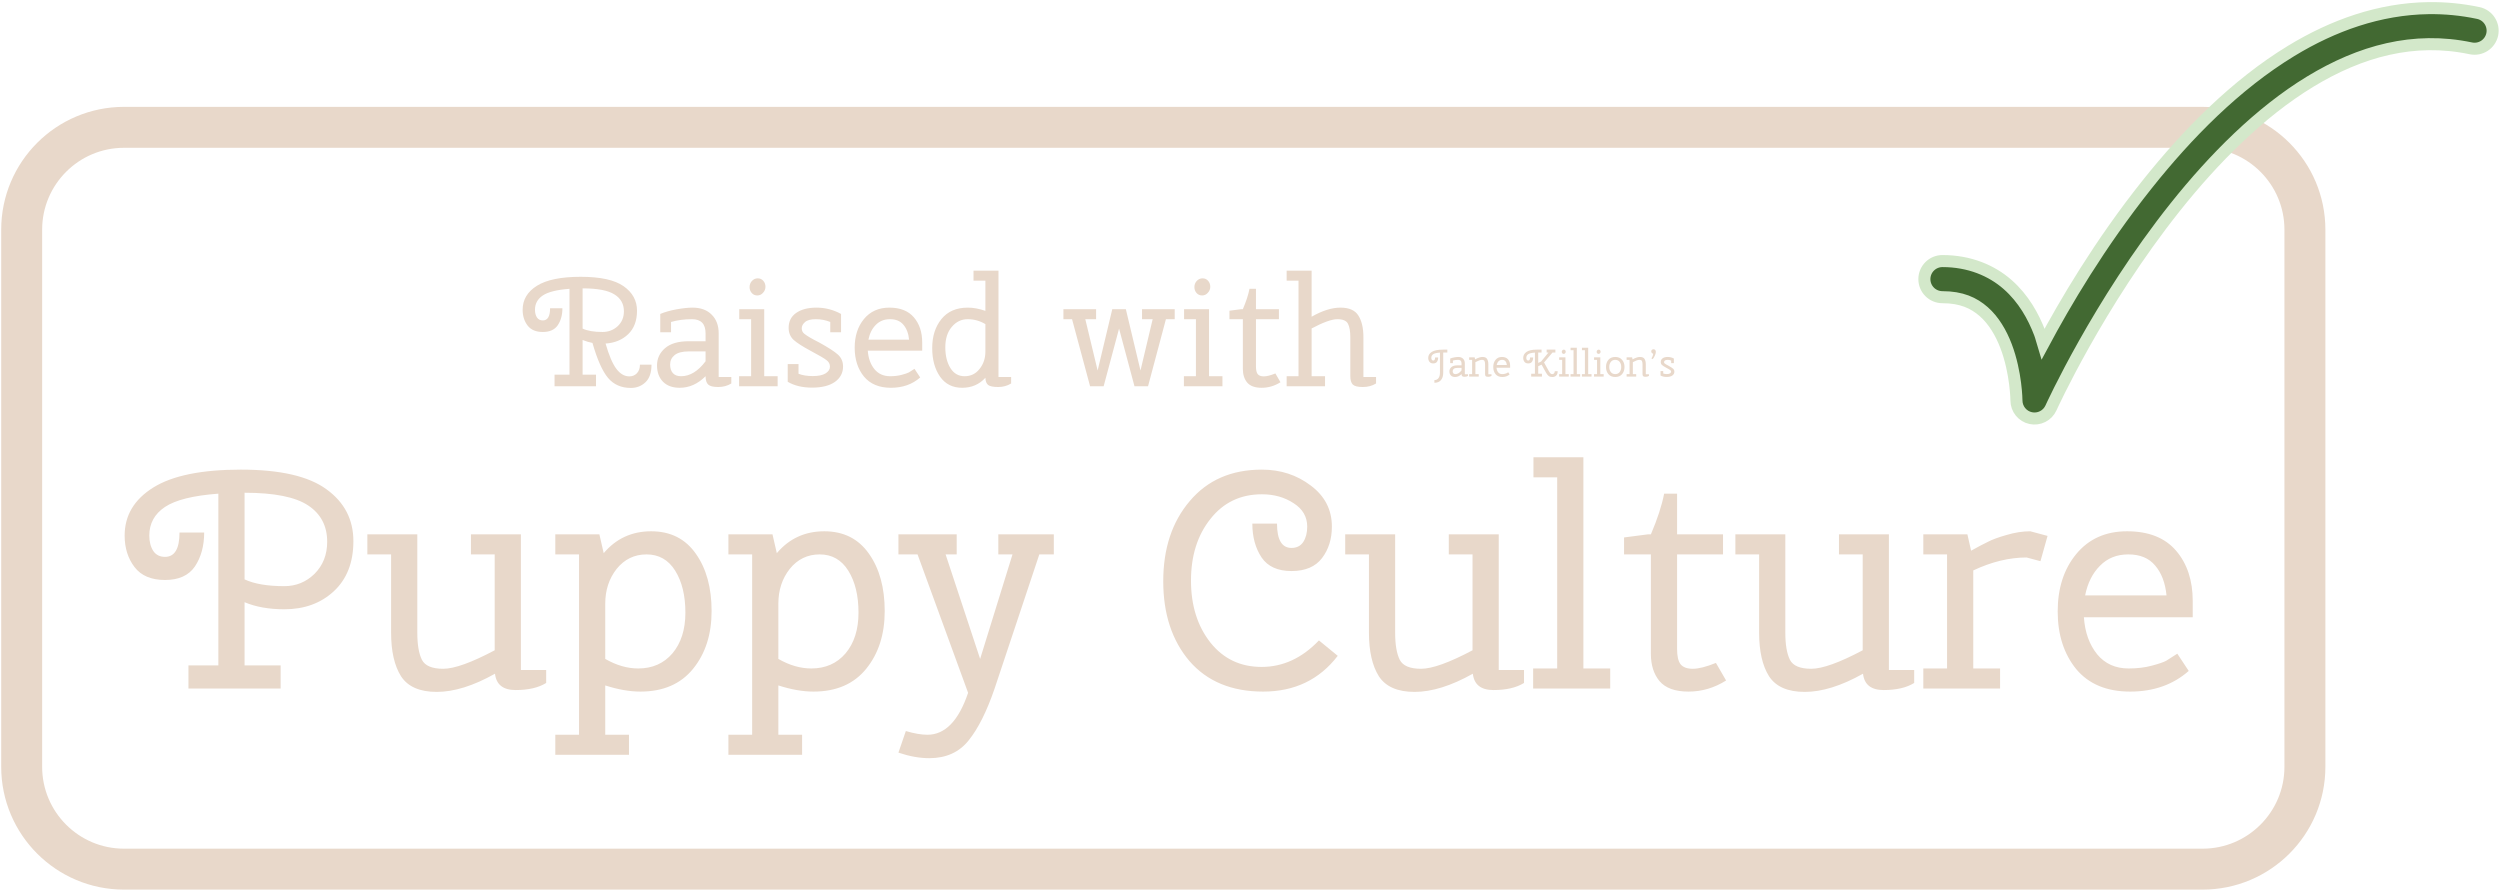
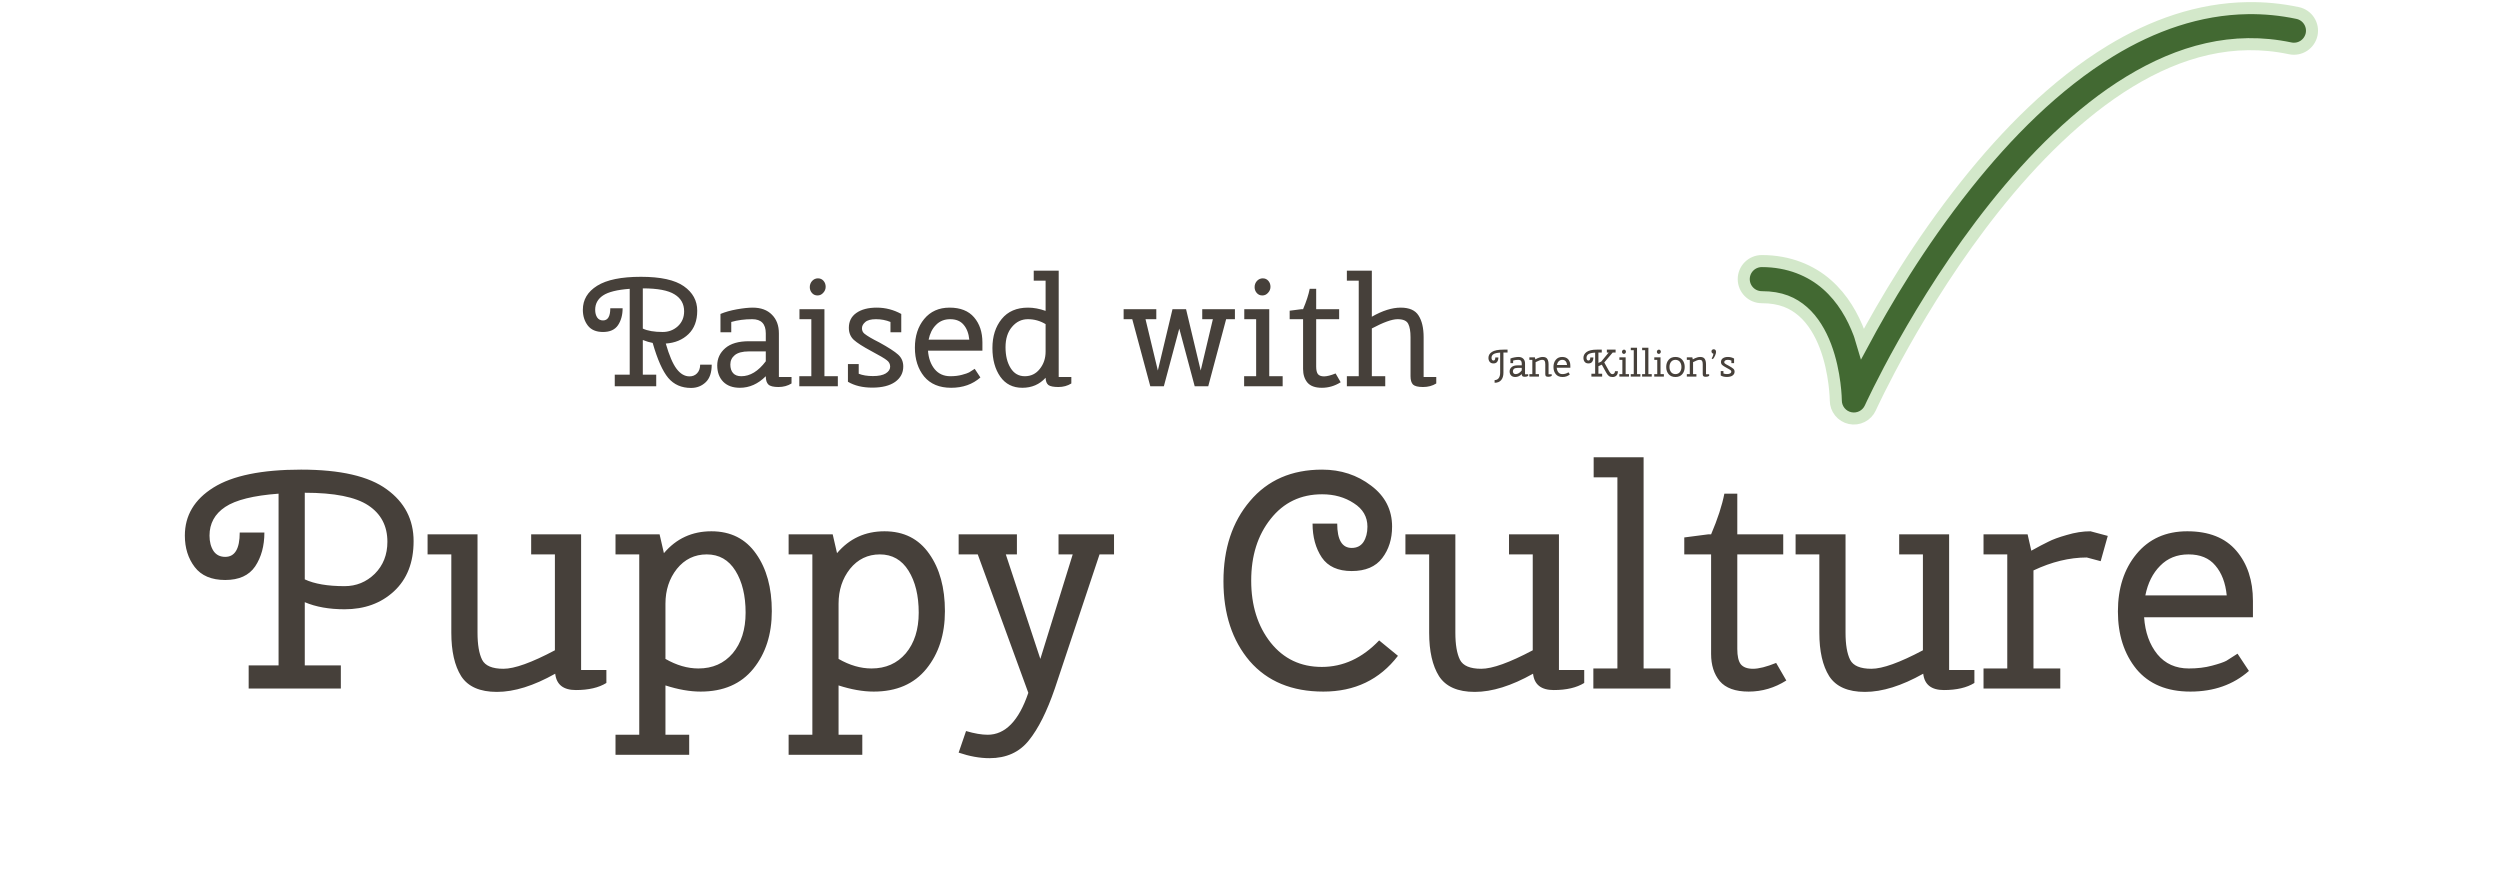
- <svg xmlns="http://www.w3.org/2000/svg" width="1038" height="370" viewBox="0 0 1038 370" fill="none">
-   <rect x="9" y="52.868" width="948" height="308" rx="42.5" stroke="#E8D8CA" stroke-width="17" />
-   <path d="M1008.28 3.378C987.918 3.669 968.682 10.562 951.354 21.104C928.248 35.161 908.152 55.645 891.428 76.641C871.676 101.44 857.341 125.99 848.293 142.87C847.835 141.373 847.541 139.948 846.963 138.425C844.279 131.352 840.168 123.945 833.551 118.132C826.933 112.318 817.704 108.395 806.5 108.395C804.511 108.395 802.603 109.186 801.197 110.592C799.79 111.999 799 113.906 799 115.895C799 117.884 799.79 119.792 801.197 121.199C802.603 122.605 804.511 123.395 806.5 123.395C814.41 123.395 819.516 125.769 823.65 129.401C827.785 133.033 830.842 138.223 832.938 143.745C837.128 154.789 837.229 166.274 837.229 166.274C837.23 167.988 837.818 169.65 838.895 170.983C839.973 172.316 841.474 173.24 843.15 173.601C844.825 173.962 846.574 173.739 848.105 172.967C849.635 172.196 850.856 170.924 851.562 169.362C851.562 169.362 871.113 126.223 903.16 85.987C919.184 65.869 938.3 46.603 959.15 33.919C980.001 21.234 1002.2 15.072 1025.89 20.073C1027.83 20.484 1029.86 20.105 1031.53 19.019C1033.2 17.933 1034.36 16.23 1034.78 14.284C1035.19 12.338 1034.81 10.309 1033.72 8.642C1032.64 6.976 1030.93 5.809 1028.99 5.397C1021.98 3.918 1015.07 3.281 1008.28 3.378Z" fill="#426932" stroke="#D3E8CA" stroke-width="5" />
-   <path d="M265.704 151.408H270.504C270.504 154.693 269.672 157.125 268.008 158.704C266.344 160.283 264.317 161.072 261.928 161.072C257.96 161.072 254.803 159.685 252.456 156.912C250.109 154.096 247.955 149.253 245.992 142.384C244.797 142.171 243.432 141.765 241.896 141.168V155.568H247.464V160.368H230.248V155.568H236.456V119.92C231.251 120.304 227.56 121.221 225.384 122.672C223.208 124.123 222.12 126.107 222.12 128.624C222.12 129.904 222.397 130.971 222.952 131.824C223.507 132.635 224.317 133.04 225.384 133.04C227.389 133.04 228.392 131.355 228.392 127.984H233.512C233.512 130.757 232.872 133.104 231.592 135.024C230.312 136.901 228.243 137.84 225.384 137.84C222.525 137.84 220.413 136.944 219.048 135.152C217.683 133.36 217 131.184 217 128.624C217 124.443 218.984 121.115 222.952 118.64C226.92 116.165 232.979 114.928 241.128 114.928C249.277 114.928 255.208 116.229 258.92 118.832C262.632 121.435 264.488 124.827 264.488 129.008C264.488 133.147 263.272 136.389 260.84 138.736C258.408 141.083 255.272 142.384 251.432 142.64C252.84 147.547 254.333 151.045 255.912 153.136C257.491 155.227 259.283 156.272 261.288 156.272C262.568 156.272 263.613 155.845 264.424 154.992C265.277 154.096 265.704 152.901 265.704 151.408ZM241.896 119.728V136.432C243.901 137.371 246.653 137.84 250.152 137.84C252.584 137.84 254.675 137.051 256.424 135.472C258.173 133.851 259.048 131.781 259.048 129.264C259.048 126.192 257.725 123.845 255.08 122.224C252.435 120.56 248.04 119.728 241.896 119.728ZM282.203 161.008C279.259 161.008 276.955 160.176 275.291 158.512C273.627 156.805 272.795 154.544 272.795 151.728C272.795 148.869 273.904 146.48 276.123 144.56C278.342 142.64 281.627 141.68 285.979 141.68H292.955V138.416C292.955 134.491 291.078 132.528 287.323 132.528C284.166 132.528 281.264 132.912 278.619 133.68V137.968H274.139V130.352C276.059 129.541 278.32 128.901 280.923 128.432C283.568 127.963 285.766 127.728 287.515 127.728C290.928 127.728 293.595 128.709 295.515 130.672C297.435 132.592 298.395 135.173 298.395 138.416V156.528H303.643V159.216C302.064 160.197 300.251 160.688 298.203 160.688C296.155 160.688 294.768 160.347 294.043 159.664C293.318 158.981 292.955 157.829 292.955 156.208C289.755 159.408 286.171 161.008 282.203 161.008ZM282.779 156.208C286.448 156.208 289.84 154.139 292.955 150V145.904H285.915C283.312 145.904 281.371 146.416 280.091 147.44C278.854 148.464 278.235 149.765 278.235 151.344C278.235 152.88 278.619 154.075 279.387 154.928C280.155 155.781 281.286 156.208 282.779 156.208ZM306.937 132.528V128.368H317.305V156.208H322.873V160.368H306.873V156.208H311.865V132.528H306.937ZM314.425 122.672C313.486 122.672 312.718 122.331 312.121 121.648C311.523 120.965 311.225 120.155 311.225 119.216C311.225 118.235 311.545 117.381 312.185 116.656C312.867 115.931 313.678 115.568 314.617 115.568C315.555 115.568 316.323 115.909 316.921 116.592C317.518 117.275 317.817 118.107 317.817 119.088C317.817 120.027 317.475 120.859 316.793 121.584C316.153 122.309 315.363 122.672 314.425 122.672ZM327.06 151.152H331.54V155.184C333.161 155.824 335.124 156.144 337.428 156.144C339.775 156.144 341.545 155.781 342.74 155.056C343.977 154.288 344.596 153.349 344.596 152.24C344.596 151.131 344.127 150.235 343.188 149.552C342.292 148.827 340.116 147.547 336.66 145.712C333.247 143.877 330.857 142.341 329.492 141.104C328.127 139.824 327.444 138.16 327.444 136.112C327.444 133.467 328.468 131.419 330.516 129.968C332.607 128.475 335.444 127.728 339.028 127.728C342.612 127.728 346.004 128.603 349.204 130.352V137.968H344.724V133.68C342.847 132.912 340.841 132.528 338.708 132.528C336.617 132.528 335.124 132.933 334.228 133.744C333.332 134.512 332.884 135.365 332.884 136.304C332.884 137.243 333.225 137.989 333.908 138.544C335.06 139.483 337.129 140.699 340.116 142.192C343.913 144.283 346.516 145.968 347.924 147.248C349.332 148.528 350.036 150.171 350.036 152.176C350.036 154.821 348.905 156.955 346.644 158.576C344.383 160.155 341.225 160.944 337.172 160.944C333.161 160.944 329.791 160.133 327.06 158.512V151.152ZM382.897 142.192V145.584H360.305C360.518 148.699 361.436 151.259 363.057 153.264C364.678 155.227 366.854 156.208 369.585 156.208C371.377 156.208 372.977 156.016 374.385 155.632C375.836 155.248 376.838 154.907 377.393 154.608C377.948 154.267 378.716 153.776 379.697 153.136L382.065 156.72C378.822 159.579 374.769 161.008 369.905 161.008C365.041 161.008 361.308 159.451 358.705 156.336C356.145 153.179 354.865 149.189 354.865 144.368C354.865 139.547 356.145 135.579 358.705 132.464C361.308 129.307 364.828 127.728 369.265 127.728C373.745 127.728 377.137 129.072 379.441 131.76C381.745 134.448 382.897 137.925 382.897 142.192ZM377.457 141.04C377.201 138.437 376.412 136.368 375.089 134.832C373.809 133.296 371.953 132.528 369.521 132.528C367.132 132.528 365.169 133.317 363.633 134.896C362.097 136.432 361.073 138.48 360.561 141.04H377.457ZM414.573 112.368V156.528H419.821V159.216C418.242 160.197 416.45 160.688 414.445 160.688C412.439 160.688 411.053 160.411 410.285 159.856C409.559 159.259 409.175 158.256 409.133 156.848C406.615 159.621 403.394 161.008 399.469 161.008C395.543 161.008 392.493 159.472 390.317 156.4C388.141 153.285 387.053 149.317 387.053 144.496C387.053 139.632 388.333 135.621 390.893 132.464C393.453 129.307 397.101 127.728 401.837 127.728C404.141 127.728 406.573 128.176 409.133 129.072V116.528H404.205V112.368H414.573ZM392.493 144.176C392.493 147.675 393.197 150.555 394.605 152.816C396.013 155.077 397.975 156.208 400.493 156.208C403.053 156.208 405.122 155.205 406.701 153.2C408.322 151.195 409.133 148.784 409.133 145.968V134.576C406.871 133.211 404.418 132.528 401.773 132.528C399.17 132.528 396.973 133.595 395.181 135.728C393.389 137.819 392.493 140.635 392.493 144.176ZM487.738 128.368V132.528H484.09L476.666 160.368H471.034L464.634 136.432L458.234 160.368H452.602L445.114 132.528H441.53V128.368H455.098V132.528H450.618L455.738 153.84L461.818 128.368H467.45L473.53 153.84L478.586 132.528H474.17V128.368H487.738ZM491.624 132.528V128.368H501.992V156.208H507.56V160.368H491.56V156.208H496.552V132.528H491.624ZM499.112 122.672C498.173 122.672 497.405 122.331 496.808 121.648C496.211 120.965 495.912 120.155 495.912 119.216C495.912 118.235 496.232 117.381 496.872 116.656C497.555 115.931 498.365 115.568 499.304 115.568C500.243 115.568 501.011 115.909 501.608 116.592C502.205 117.275 502.504 118.107 502.504 119.088C502.504 120.027 502.163 120.859 501.48 121.584C500.84 122.309 500.051 122.672 499.112 122.672ZM510.468 132.528V129.008L515.396 128.368H516.036C517.401 125.168 518.318 122.352 518.788 119.92H521.476V128.368H531.012V132.528H521.476V152.176C521.476 153.627 521.71 154.672 522.18 155.312C522.692 155.952 523.545 156.272 524.74 156.272C525.934 156.272 527.534 155.867 529.54 155.056L531.652 158.704C529.22 160.24 526.617 161.008 523.844 161.008C521.07 161.008 519.065 160.283 517.828 158.832C516.633 157.381 516.036 155.504 516.036 153.2V132.528H510.468ZM544.586 156.208H550.154V160.368H534.218V156.208H539.146V116.528H534.218V112.368H544.586V131.504C548.98 128.987 552.97 127.728 556.554 127.728C560.138 127.728 562.612 128.816 563.978 130.992C565.386 133.168 566.09 136.176 566.09 140.016V156.528H571.338V159.216C569.759 160.197 567.924 160.688 565.833 160.688C563.786 160.688 562.399 160.347 561.674 159.664C560.991 158.939 560.65 157.787 560.65 156.208V140.016C560.65 137.541 560.33 135.685 559.69 134.448C559.05 133.168 557.578 132.528 555.274 132.528C552.97 132.528 549.407 133.808 544.586 136.368V156.208Z" fill="#E8D8CA" />
-   <path d="M599.224 145.168H600.936V146.368H599.224V154.768C599.224 156.059 598.915 157.072 598.296 157.808C597.677 158.555 596.765 158.928 595.56 158.928V157.808C596.296 157.808 596.861 157.541 597.256 157.008C597.661 156.475 597.864 155.728 597.864 154.768V146.4C596.552 146.485 595.624 146.704 595.08 147.056C594.547 147.408 594.28 147.92 594.28 148.592C594.28 148.912 594.349 149.179 594.488 149.392C594.627 149.595 594.829 149.696 595.096 149.696C595.597 149.696 595.848 149.275 595.848 148.432H597.128C597.128 149.125 596.968 149.712 596.648 150.192C596.328 150.661 595.811 150.896 595.096 150.896C594.381 150.896 593.853 150.672 593.512 150.224C593.171 149.776 593 149.232 593 148.592C593 147.547 593.496 146.715 594.488 146.096C595.48 145.477 597.059 145.168 599.224 145.168ZM604.145 156.528C603.409 156.528 602.833 156.32 602.417 155.904C602.001 155.477 601.793 154.912 601.793 154.208C601.793 153.493 602.07 152.896 602.625 152.416C603.179 151.936 604.001 151.696 605.089 151.696H606.833V150.88C606.833 149.899 606.363 149.408 605.424 149.408C604.635 149.408 603.91 149.504 603.249 149.696V150.768H602.129V148.864C602.609 148.661 603.174 148.501 603.825 148.384C604.486 148.267 605.035 148.208 605.473 148.208C606.326 148.208 606.993 148.453 607.473 148.944C607.953 149.424 608.193 150.069 608.193 150.88V155.408H609.505V156.08C609.11 156.325 608.657 156.448 608.145 156.448C607.633 156.448 607.286 156.363 607.105 156.192C606.923 156.021 606.833 155.733 606.833 155.328C606.033 156.128 605.137 156.528 604.145 156.528ZM604.289 155.328C605.206 155.328 606.054 154.811 606.833 153.776V152.752H605.073C604.422 152.752 603.937 152.88 603.617 153.136C603.307 153.392 603.153 153.717 603.153 154.112C603.153 154.496 603.249 154.795 603.441 155.008C603.633 155.221 603.915 155.328 604.289 155.328ZM612.584 155.328H613.976V156.368H609.992V155.328H611.224V149.408H609.992V148.368H612.28L612.472 149.216C612.835 149.013 613.128 148.859 613.352 148.752C613.576 148.635 613.896 148.517 614.312 148.4C614.739 148.272 615.149 148.208 615.544 148.208C616.461 148.208 617.091 148.48 617.432 149.024C617.784 149.568 617.96 150.32 617.96 151.28V155.408H619.272V156.08C618.877 156.325 618.419 156.448 617.896 156.448C617.384 156.448 617.037 156.363 616.856 156.192C616.685 156.011 616.6 155.723 616.6 155.328V151.28C616.6 150.661 616.52 150.197 616.36 149.888C616.2 149.568 615.832 149.408 615.256 149.408C614.68 149.408 613.789 149.728 612.584 150.368V155.328ZM627.006 151.824V152.672H621.358C621.411 153.451 621.64 154.091 622.046 154.592C622.451 155.083 622.995 155.328 623.678 155.328C624.126 155.328 624.526 155.28 624.878 155.184C625.24 155.088 625.491 155.003 625.63 154.928C625.768 154.843 625.96 154.72 626.206 154.56L626.798 155.456C625.987 156.171 624.974 156.528 623.758 156.528C622.542 156.528 621.608 156.139 620.958 155.36C620.318 154.571 619.998 153.573 619.998 152.368C619.998 151.163 620.318 150.171 620.958 149.392C621.608 148.603 622.488 148.208 623.598 148.208C624.718 148.208 625.566 148.544 626.142 149.216C626.718 149.888 627.006 150.757 627.006 151.824ZM625.646 151.536C625.582 150.885 625.384 150.368 625.054 149.984C624.734 149.6 624.27 149.408 623.661 149.408C623.064 149.408 622.574 149.605 622.19 150C621.806 150.384 621.55 150.896 621.422 151.536H625.646ZM645.542 154.128H646.742C646.742 154.949 646.534 155.557 646.118 155.952C645.702 156.347 645.174 156.544 644.534 156.544C643.904 156.544 643.392 156.4 642.998 156.112C642.614 155.824 642.224 155.317 641.83 154.592L640.07 151.408L638.662 152.048V155.168H640.214V156.368H637.302V146.4C635.99 146.485 635.062 146.704 634.518 147.056C633.984 147.408 633.718 147.92 633.718 148.592C633.718 148.912 633.787 149.179 633.926 149.392C634.064 149.595 634.267 149.696 634.534 149.696C635.035 149.696 635.286 149.275 635.286 148.432H636.566C636.566 149.125 636.406 149.712 636.086 150.192C635.766 150.661 635.248 150.896 634.534 150.896C633.819 150.896 633.291 150.672 632.95 150.224C632.608 149.776 632.438 149.232 632.438 148.592C632.438 147.589 632.886 146.768 633.782 146.128C634.678 145.488 636.086 145.168 638.006 145.168H640.054V146.368H638.662V150.672L639.846 150.128L642.934 146.368H642.166V145.168H645.798V146.368H644.598L641.094 150.496L643.094 154.128C643.36 154.565 643.59 154.88 643.782 155.072C643.984 155.253 644.224 155.344 644.502 155.344C644.779 155.344 645.019 155.237 645.222 155.024C645.435 154.8 645.542 154.501 645.542 154.128ZM635.75 156.368V155.168H637.302V156.368H635.75ZM647.375 149.408V148.368H649.967V155.328H651.359V156.368H647.359V155.328H648.607V149.408H647.375ZM649.247 146.944C649.012 146.944 648.82 146.859 648.671 146.688C648.521 146.517 648.447 146.315 648.447 146.08C648.447 145.835 648.527 145.621 648.687 145.44C648.857 145.259 649.06 145.168 649.295 145.168C649.529 145.168 649.721 145.253 649.871 145.424C650.02 145.595 650.095 145.803 650.095 146.048C650.095 146.283 650.009 146.491 649.839 146.672C649.679 146.853 649.481 146.944 649.247 146.944ZM652.102 145.408V144.368H654.694V155.328H656.086V156.368H652.086V155.328H653.334V145.408H652.102ZM656.82 145.408V144.368H659.412V155.328H660.804V156.368H656.804V155.328H658.052V145.408H656.82ZM661.859 149.408V148.368H664.451V155.328H665.843V156.368H661.843V155.328H663.091V149.408H661.859ZM663.731 146.944C663.496 146.944 663.304 146.859 663.155 146.688C663.006 146.517 662.931 146.315 662.931 146.08C662.931 145.835 663.011 145.621 663.171 145.44C663.342 145.259 663.544 145.168 663.779 145.168C664.014 145.168 664.206 145.253 664.355 145.424C664.504 145.595 664.579 145.803 664.579 146.048C664.579 146.283 664.494 146.491 664.323 146.672C664.163 146.853 663.966 146.944 663.731 146.944ZM667.818 155.36C667.146 154.571 666.81 153.573 666.81 152.368C666.81 151.163 667.146 150.171 667.818 149.392C668.49 148.603 669.434 148.208 670.65 148.208C671.866 148.208 672.81 148.603 673.482 149.392C674.154 150.171 674.49 151.163 674.49 152.368C674.49 153.573 674.154 154.571 673.482 155.36C672.81 156.139 671.866 156.528 670.65 156.528C669.434 156.528 668.49 156.139 667.818 155.36ZM668.826 150.24C668.389 150.795 668.17 151.504 668.17 152.368C668.17 153.232 668.389 153.941 668.826 154.496C669.263 155.051 669.871 155.328 670.65 155.328C671.429 155.328 672.037 155.051 672.474 154.496C672.911 153.941 673.13 153.232 673.13 152.368C673.13 151.504 672.911 150.795 672.474 150.24C672.037 149.685 671.429 149.408 670.65 149.408C669.871 149.408 669.263 149.685 668.826 150.24ZM677.959 155.328H679.351V156.368H675.367V155.328H676.599V149.408H675.367V148.368H677.655L677.847 149.216C678.21 149.013 678.503 148.859 678.727 148.752C678.951 148.635 679.271 148.517 679.687 148.4C680.114 148.272 680.524 148.208 680.919 148.208C681.836 148.208 682.466 148.48 682.807 149.024C683.159 149.568 683.335 150.32 683.335 151.28V155.408H684.647V156.08C684.252 156.325 683.794 156.448 683.271 156.448C682.759 156.448 682.412 156.363 682.231 156.192C682.06 156.011 681.975 155.723 681.975 155.328V151.28C681.975 150.661 681.895 150.197 681.735 149.888C681.575 149.568 681.207 149.408 680.631 149.408C680.055 149.408 679.164 149.728 677.959 150.368V155.328ZM686.397 146.832C686.109 146.779 685.901 146.656 685.773 146.464C685.655 146.272 685.597 146.064 685.597 145.84C685.597 145.616 685.687 145.424 685.868 145.264C686.05 145.093 686.274 145.008 686.541 145.008C686.807 145.008 687.031 145.099 687.213 145.28C687.405 145.461 687.501 145.744 687.501 146.128C687.501 146.501 687.373 146.992 687.117 147.6C686.861 148.208 686.546 148.715 686.173 149.12L685.661 148.8C685.863 148.544 686.034 148.229 686.173 147.856C686.322 147.472 686.397 147.131 686.397 146.832ZM689.453 154.064H690.573V155.072C690.978 155.232 691.469 155.312 692.045 155.312C692.631 155.312 693.074 155.221 693.373 155.04C693.682 154.848 693.837 154.613 693.837 154.336C693.837 154.059 693.719 153.835 693.485 153.664C693.261 153.483 692.717 153.163 691.853 152.704C690.999 152.245 690.402 151.861 690.061 151.552C689.719 151.232 689.549 150.816 689.549 150.304C689.549 149.643 689.805 149.131 690.317 148.768C690.839 148.395 691.549 148.208 692.445 148.208C693.341 148.208 694.189 148.427 694.989 148.864V150.768H693.869V149.696C693.399 149.504 692.898 149.408 692.365 149.408C691.842 149.408 691.469 149.509 691.245 149.712C691.021 149.904 690.909 150.117 690.909 150.352C690.909 150.587 690.994 150.773 691.164 150.912C691.453 151.147 691.97 151.451 692.717 151.824C693.666 152.347 694.317 152.768 694.669 153.088C695.021 153.408 695.197 153.819 695.197 154.32C695.197 154.981 694.914 155.515 694.349 155.92C693.783 156.315 692.994 156.512 691.981 156.512C690.978 156.512 690.135 156.309 689.453 155.904V154.064Z" fill="#E8D8CA" />
-   <path d="M101.542 276.268H116.518V285.868H78.246V276.268H90.662V204.972C80.251 205.74 72.87 207.575 68.518 210.476C64.166 213.377 61.99 217.345 61.99 222.38C61.99 224.94 62.545 227.073 63.654 228.78C64.763 230.401 66.385 231.212 68.518 231.212C72.529 231.212 74.534 227.841 74.534 221.1H84.774C84.774 226.647 83.494 231.34 80.934 235.18C78.374 238.935 74.235 240.812 68.518 240.812C62.801 240.812 58.577 239.02 55.846 235.436C53.115 231.852 51.75 227.5 51.75 222.38C51.75 214.017 55.718 207.361 63.654 202.412C71.59 197.463 83.707 194.988 100.006 194.988C116.305 194.988 128.166 197.719 135.59 203.18C143.014 208.556 146.726 215.724 146.726 224.684C146.726 233.559 143.995 240.513 138.534 245.548C133.158 250.497 126.331 252.972 118.054 252.972C111.654 252.972 106.15 251.991 101.542 250.028V276.268ZM101.542 204.588V240.556C105.553 242.433 111.057 243.372 118.054 243.372C122.918 243.372 127.099 241.665 130.598 238.252C134.097 234.753 135.846 230.316 135.846 224.94C135.846 218.369 133.201 213.335 127.91 209.836C122.619 206.337 113.83 204.588 101.542 204.588ZM195.538 230.188V221.868H216.274V278.188H226.77V283.564C223.613 285.527 219.389 286.508 214.098 286.508C208.893 286.508 206.034 284.247 205.522 279.724C196.562 284.759 188.498 287.276 181.33 287.276C174.247 287.276 169.298 285.1 166.482 280.748C163.751 276.396 162.386 270.38 162.386 262.7V230.188H152.53V221.868H173.266V262.7C173.266 267.649 173.906 271.404 175.186 273.964C176.466 276.439 179.41 277.676 184.018 277.676C188.626 277.676 195.751 275.116 205.394 269.996V230.188H195.538ZM230.56 230.188V221.868H248.864L250.656 229.676C255.776 223.617 262.347 220.588 270.368 220.588C278.389 220.588 284.576 223.703 288.928 229.932C293.28 236.076 295.456 244.012 295.456 253.74C295.456 263.383 292.896 271.361 287.776 277.676C282.656 283.991 275.36 287.148 265.888 287.148C261.451 287.148 256.587 286.295 251.296 284.588V305.068H261.152V313.388H230.56V305.068H240.416V230.188H230.56ZM284.576 254.38C284.576 247.297 283.168 241.495 280.352 236.972C277.536 232.449 273.568 230.188 268.448 230.188C263.413 230.188 259.275 232.193 256.032 236.204C252.875 240.215 251.296 245.036 251.296 250.668V273.58C255.904 276.225 260.469 277.548 264.992 277.548C270.88 277.548 275.616 275.457 279.2 271.276C282.784 267.009 284.576 261.377 284.576 254.38ZM302.435 230.188V221.868H320.739L322.531 229.676C327.651 223.617 334.222 220.588 342.243 220.588C350.264 220.588 356.451 223.703 360.803 229.932C365.155 236.076 367.331 244.012 367.331 253.74C367.331 263.383 364.771 271.361 359.651 277.676C354.531 283.991 347.235 287.148 337.763 287.148C333.326 287.148 328.462 286.295 323.171 284.588V305.068H333.027V313.388H302.435V305.068H312.291V230.188H302.435ZM356.451 254.38C356.451 247.297 355.043 241.495 352.227 236.972C349.411 232.449 345.443 230.188 340.323 230.188C335.288 230.188 331.15 232.193 327.907 236.204C324.75 240.215 323.171 245.036 323.171 250.668V273.58C327.779 276.225 332.344 277.548 336.867 277.548C342.755 277.548 347.491 275.457 351.075 271.276C354.659 267.009 356.451 261.377 356.451 254.38ZM373.03 230.188V221.868H397.222V230.188H392.614L406.95 273.58L420.39 230.188H414.502V221.868H437.542V230.188H431.526L412.966 285.868C409.723 295.34 406.139 302.508 402.214 307.372C398.289 312.321 392.827 314.796 385.83 314.796C381.819 314.796 377.553 314.028 373.03 312.492L376.102 303.532C379.601 304.556 382.587 305.068 385.062 305.068C392.401 305.068 398.033 299.265 401.958 287.66L380.966 230.188H373.03ZM552.996 218.668C552.996 223.788 551.631 228.14 548.9 231.724C546.169 235.308 541.945 237.1 536.228 237.1C530.511 237.1 526.372 235.223 523.812 231.468C521.252 227.628 519.972 222.935 519.972 217.388H530.212C530.212 224.129 532.217 227.5 536.228 227.5C538.361 227.5 539.983 226.689 541.092 225.068C542.201 223.361 542.756 221.228 542.756 218.668C542.756 214.572 540.879 211.329 537.124 208.94C533.369 206.465 528.975 205.228 523.94 205.228C515.065 205.228 507.94 208.641 502.564 215.468C497.188 222.209 494.5 230.743 494.5 241.068C494.5 251.393 497.188 259.969 502.564 266.796C507.94 273.537 515.023 276.908 523.812 276.908C532.687 276.908 540.623 273.239 547.62 265.9L555.428 272.3C547.833 282.199 537.508 287.148 524.452 287.148C511.396 287.148 501.199 282.924 493.86 274.476C486.607 265.943 482.98 254.892 482.98 241.324C482.98 227.756 486.649 216.663 493.988 208.044C501.327 199.34 511.311 194.988 523.94 194.988C531.705 194.988 538.489 197.207 544.292 201.644C550.095 205.996 552.996 211.671 552.996 218.668ZM601.538 230.188V221.868H622.274V278.188H632.77V283.564C629.613 285.527 625.389 286.508 620.098 286.508C614.893 286.508 612.034 284.247 611.522 279.724C602.562 284.759 594.498 287.276 587.33 287.276C580.247 287.276 575.298 285.1 572.482 280.748C569.751 276.396 568.386 270.38 568.386 262.7V230.188H558.53V221.868H579.266V262.7C579.266 267.649 579.906 271.404 581.186 273.964C582.466 276.439 585.41 277.676 590.018 277.676C594.626 277.676 601.751 275.116 611.394 269.996V230.188H601.538ZM636.688 198.188V189.868H657.424V277.548H668.56V285.868H636.56V277.548H646.544V198.188H636.688ZM674.31 230.188V223.148L684.166 221.868H685.446C688.177 215.468 690.011 209.836 690.95 204.972H696.326V221.868H715.398V230.188H696.326V269.484C696.326 272.385 696.795 274.476 697.734 275.756C698.758 277.036 700.465 277.676 702.854 277.676C705.243 277.676 708.443 276.865 712.454 275.244L716.678 282.54C711.814 285.612 706.609 287.148 701.062 287.148C695.515 287.148 691.505 285.697 689.03 282.796C686.641 279.895 685.446 276.14 685.446 271.532V230.188H674.31ZM763.538 230.188V221.868H784.274V278.188H794.77V283.564C791.613 285.527 787.389 286.508 782.098 286.508C776.893 286.508 774.034 284.247 773.522 279.724C764.562 284.759 756.498 287.276 749.33 287.276C742.247 287.276 737.298 285.1 734.482 280.748C731.751 276.396 730.386 270.38 730.386 262.7V230.188H720.53V221.868H741.266V262.7C741.266 267.649 741.906 271.404 743.186 273.964C744.466 276.439 747.41 277.676 752.018 277.676C756.626 277.676 763.751 275.116 773.394 269.996V230.188H763.538ZM819.296 277.548H830.432V285.868H798.56V277.548H808.416V230.188H798.56V221.868H816.864L818.4 228.652C821.301 227.031 823.648 225.793 825.44 224.94C827.232 224.001 829.792 223.063 833.12 222.124C836.533 221.1 839.819 220.588 842.976 220.588L850.144 222.508L847.2 233.004L841.44 231.468C834.272 231.468 826.891 233.26 819.296 236.844V277.548ZM910.419 249.516V256.3H865.235C865.662 262.529 867.496 267.649 870.739 271.66C873.982 275.585 878.334 277.548 883.795 277.548C887.379 277.548 890.579 277.164 893.395 276.396C896.296 275.628 898.302 274.945 899.411 274.348C900.52 273.665 902.056 272.684 904.019 271.404L908.755 278.572C902.27 284.289 894.163 287.148 884.435 287.148C874.707 287.148 867.24 284.033 862.035 277.804C856.915 271.489 854.355 263.511 854.355 253.868C854.355 244.225 856.915 236.289 862.035 230.06C867.24 223.745 874.28 220.588 883.155 220.588C892.115 220.588 898.899 223.276 903.507 228.652C908.115 234.028 910.419 240.983 910.419 249.516ZM899.539 247.212C899.027 242.007 897.448 237.868 894.803 234.796C892.243 231.724 888.531 230.188 883.667 230.188C878.888 230.188 874.963 231.767 871.891 234.924C868.819 237.996 866.771 242.092 865.747 247.212H899.539Z" fill="#E8D8CA" />
+ <svg xmlns="http://www.w3.org/2000/svg" width="1038" height="370" viewBox="0 0 1038 370" fill="none" transform="translate(25 0)">
+   <path d="M1008.28 3.378C987.918 3.669 968.682 10.562 951.354 21.104C928.248 35.161 908.152 55.645 891.428 76.641C871.676 101.44 857.341 125.99 848.293 142.87C847.835 141.373 847.541 139.948 846.963 138.425C844.279 131.352 840.168 123.945 833.551 118.132C826.933 112.318 817.704 108.395 806.5 108.395C804.511 108.395 802.603 109.186 801.197 110.592C799.79 111.999 799 113.906 799 115.895C799 117.884 799.79 119.792 801.197 121.199C802.603 122.605 804.511 123.395 806.5 123.395C814.41 123.395 819.516 125.769 823.65 129.401C827.785 133.033 830.842 138.223 832.938 143.745C837.128 154.789 837.229 166.274 837.229 166.274C837.23 167.988 837.818 169.65 838.895 170.983C839.973 172.316 841.474 173.24 843.15 173.601C844.825 173.962 846.574 173.739 848.105 172.967C849.635 172.196 850.856 170.924 851.562 169.362C851.562 169.362 871.113 126.223 903.16 85.987C919.184 65.869 938.3 46.603 959.15 33.919C980.001 21.234 1002.2 15.072 1025.89 20.073C1027.83 20.484 1029.86 20.105 1031.53 19.019C1033.2 17.933 1034.36 16.23 1034.78 14.284C1035.19 12.338 1034.81 10.309 1033.72 8.642C1032.64 6.976 1030.93 5.809 1028.99 5.397C1021.98 3.918 1015.07 3.281 1008.28 3.378Z" fill="#426932" stroke="#D3E8CA" stroke-width="5" transform="translate(-100 0)" />
+   <path d="M265.704 151.408H270.504C270.504 154.693 269.672 157.125 268.008 158.704C266.344 160.283 264.317 161.072 261.928 161.072C257.96 161.072 254.803 159.685 252.456 156.912C250.109 154.096 247.955 149.253 245.992 142.384C244.797 142.171 243.432 141.765 241.896 141.168V155.568H247.464V160.368H230.248V155.568H236.456V119.92C231.251 120.304 227.56 121.221 225.384 122.672C223.208 124.123 222.12 126.107 222.12 128.624C222.12 129.904 222.397 130.971 222.952 131.824C223.507 132.635 224.317 133.04 225.384 133.04C227.389 133.04 228.392 131.355 228.392 127.984H233.512C233.512 130.757 232.872 133.104 231.592 135.024C230.312 136.901 228.243 137.84 225.384 137.84C222.525 137.84 220.413 136.944 219.048 135.152C217.683 133.36 217 131.184 217 128.624C217 124.443 218.984 121.115 222.952 118.64C226.92 116.165 232.979 114.928 241.128 114.928C249.277 114.928 255.208 116.229 258.92 118.832C262.632 121.435 264.488 124.827 264.488 129.008C264.488 133.147 263.272 136.389 260.84 138.736C258.408 141.083 255.272 142.384 251.432 142.64C252.84 147.547 254.333 151.045 255.912 153.136C257.491 155.227 259.283 156.272 261.288 156.272C262.568 156.272 263.613 155.845 264.424 154.992C265.277 154.096 265.704 152.901 265.704 151.408ZM241.896 119.728V136.432C243.901 137.371 246.653 137.84 250.152 137.84C252.584 137.84 254.675 137.051 256.424 135.472C258.173 133.851 259.048 131.781 259.048 129.264C259.048 126.192 257.725 123.845 255.08 122.224C252.435 120.56 248.04 119.728 241.896 119.728ZM282.203 161.008C279.259 161.008 276.955 160.176 275.291 158.512C273.627 156.805 272.795 154.544 272.795 151.728C272.795 148.869 273.904 146.48 276.123 144.56C278.342 142.64 281.627 141.68 285.979 141.68H292.955V138.416C292.955 134.491 291.078 132.528 287.323 132.528C284.166 132.528 281.264 132.912 278.619 133.68V137.968H274.139V130.352C276.059 129.541 278.32 128.901 280.923 128.432C283.568 127.963 285.766 127.728 287.515 127.728C290.928 127.728 293.595 128.709 295.515 130.672C297.435 132.592 298.395 135.173 298.395 138.416V156.528H303.643V159.216C302.064 160.197 300.251 160.688 298.203 160.688C296.155 160.688 294.768 160.347 294.043 159.664C293.318 158.981 292.955 157.829 292.955 156.208C289.755 159.408 286.171 161.008 282.203 161.008ZM282.779 156.208C286.448 156.208 289.84 154.139 292.955 150V145.904H285.915C283.312 145.904 281.371 146.416 280.091 147.44C278.854 148.464 278.235 149.765 278.235 151.344C278.235 152.88 278.619 154.075 279.387 154.928C280.155 155.781 281.286 156.208 282.779 156.208ZM306.937 132.528V128.368H317.305V156.208H322.873V160.368H306.873V156.208H311.865V132.528H306.937ZM314.425 122.672C313.486 122.672 312.718 122.331 312.121 121.648C311.523 120.965 311.225 120.155 311.225 119.216C311.225 118.235 311.545 117.381 312.185 116.656C312.867 115.931 313.678 115.568 314.617 115.568C315.555 115.568 316.323 115.909 316.921 116.592C317.518 117.275 317.817 118.107 317.817 119.088C317.817 120.027 317.475 120.859 316.793 121.584C316.153 122.309 315.363 122.672 314.425 122.672ZM327.06 151.152H331.54V155.184C333.161 155.824 335.124 156.144 337.428 156.144C339.775 156.144 341.545 155.781 342.74 155.056C343.977 154.288 344.596 153.349 344.596 152.24C344.596 151.131 344.127 150.235 343.188 149.552C342.292 148.827 340.116 147.547 336.66 145.712C333.247 143.877 330.857 142.341 329.492 141.104C328.127 139.824 327.444 138.16 327.444 136.112C327.444 133.467 328.468 131.419 330.516 129.968C332.607 128.475 335.444 127.728 339.028 127.728C342.612 127.728 346.004 128.603 349.204 130.352V137.968H344.724V133.68C342.847 132.912 340.841 132.528 338.708 132.528C336.617 132.528 335.124 132.933 334.228 133.744C333.332 134.512 332.884 135.365 332.884 136.304C332.884 137.243 333.225 137.989 333.908 138.544C335.06 139.483 337.129 140.699 340.116 142.192C343.913 144.283 346.516 145.968 347.924 147.248C349.332 148.528 350.036 150.171 350.036 152.176C350.036 154.821 348.905 156.955 346.644 158.576C344.383 160.155 341.225 160.944 337.172 160.944C333.161 160.944 329.791 160.133 327.06 158.512V151.152ZM382.897 142.192V145.584H360.305C360.518 148.699 361.436 151.259 363.057 153.264C364.678 155.227 366.854 156.208 369.585 156.208C371.377 156.208 372.977 156.016 374.385 155.632C375.836 155.248 376.838 154.907 377.393 154.608C377.948 154.267 378.716 153.776 379.697 153.136L382.065 156.72C378.822 159.579 374.769 161.008 369.905 161.008C365.041 161.008 361.308 159.451 358.705 156.336C356.145 153.179 354.865 149.189 354.865 144.368C354.865 139.547 356.145 135.579 358.705 132.464C361.308 129.307 364.828 127.728 369.265 127.728C373.745 127.728 377.137 129.072 379.441 131.76C381.745 134.448 382.897 137.925 382.897 142.192ZM377.457 141.04C377.201 138.437 376.412 136.368 375.089 134.832C373.809 133.296 371.953 132.528 369.521 132.528C367.132 132.528 365.169 133.317 363.633 134.896C362.097 136.432 361.073 138.48 360.561 141.04H377.457ZM414.573 112.368V156.528H419.821V159.216C418.242 160.197 416.45 160.688 414.445 160.688C412.439 160.688 411.053 160.411 410.285 159.856C409.559 159.259 409.175 158.256 409.133 156.848C406.615 159.621 403.394 161.008 399.469 161.008C395.543 161.008 392.493 159.472 390.317 156.4C388.141 153.285 387.053 149.317 387.053 144.496C387.053 139.632 388.333 135.621 390.893 132.464C393.453 129.307 397.101 127.728 401.837 127.728C404.141 127.728 406.573 128.176 409.133 129.072V116.528H404.205V112.368H414.573ZM392.493 144.176C392.493 147.675 393.197 150.555 394.605 152.816C396.013 155.077 397.975 156.208 400.493 156.208C403.053 156.208 405.122 155.205 406.701 153.2C408.322 151.195 409.133 148.784 409.133 145.968V134.576C406.871 133.211 404.418 132.528 401.773 132.528C399.17 132.528 396.973 133.595 395.181 135.728C393.389 137.819 392.493 140.635 392.493 144.176ZM487.738 128.368V132.528H484.09L476.666 160.368H471.034L464.634 136.432L458.234 160.368H452.602L445.114 132.528H441.53V128.368H455.098V132.528H450.618L455.738 153.84L461.818 128.368H467.45L473.53 153.84L478.586 132.528H474.17V128.368H487.738ZM491.624 132.528V128.368H501.992V156.208H507.56V160.368H491.56V156.208H496.552V132.528H491.624ZM499.112 122.672C498.173 122.672 497.405 122.331 496.808 121.648C496.211 120.965 495.912 120.155 495.912 119.216C495.912 118.235 496.232 117.381 496.872 116.656C497.555 115.931 498.365 115.568 499.304 115.568C500.243 115.568 501.011 115.909 501.608 116.592C502.205 117.275 502.504 118.107 502.504 119.088C502.504 120.027 502.163 120.859 501.48 121.584C500.84 122.309 500.051 122.672 499.112 122.672ZM510.468 132.528V129.008L515.396 128.368H516.036C517.401 125.168 518.318 122.352 518.788 119.92H521.476V128.368H531.012V132.528H521.476V152.176C521.476 153.627 521.71 154.672 522.18 155.312C522.692 155.952 523.545 156.272 524.74 156.272C525.934 156.272 527.534 155.867 529.54 155.056L531.652 158.704C529.22 160.24 526.617 161.008 523.844 161.008C521.07 161.008 519.065 160.283 517.828 158.832C516.633 157.381 516.036 155.504 516.036 153.2V132.528H510.468ZM544.586 156.208H550.154V160.368H534.218V156.208H539.146V116.528H534.218V112.368H544.586V131.504C548.98 128.987 552.97 127.728 556.554 127.728C560.138 127.728 562.612 128.816 563.978 130.992C565.386 133.168 566.09 136.176 566.09 140.016V156.528H571.338V159.216C569.759 160.197 567.924 160.688 565.833 160.688C563.786 160.688 562.399 160.347 561.674 159.664C560.991 158.939 560.65 157.787 560.65 156.208V140.016C560.65 137.541 560.33 135.685 559.69 134.448C559.05 133.168 557.578 132.528 555.274 132.528C552.97 132.528 549.407 133.808 544.586 136.368V156.208Z" fill="#46403a" />
+   <path d="M599.224 145.168H600.936V146.368H599.224V154.768C599.224 156.059 598.915 157.072 598.296 157.808C597.677 158.555 596.765 158.928 595.56 158.928V157.808C596.296 157.808 596.861 157.541 597.256 157.008C597.661 156.475 597.864 155.728 597.864 154.768V146.4C596.552 146.485 595.624 146.704 595.08 147.056C594.547 147.408 594.28 147.92 594.28 148.592C594.28 148.912 594.349 149.179 594.488 149.392C594.627 149.595 594.829 149.696 595.096 149.696C595.597 149.696 595.848 149.275 595.848 148.432H597.128C597.128 149.125 596.968 149.712 596.648 150.192C596.328 150.661 595.811 150.896 595.096 150.896C594.381 150.896 593.853 150.672 593.512 150.224C593.171 149.776 593 149.232 593 148.592C593 147.547 593.496 146.715 594.488 146.096C595.48 145.477 597.059 145.168 599.224 145.168ZM604.145 156.528C603.409 156.528 602.833 156.32 602.417 155.904C602.001 155.477 601.793 154.912 601.793 154.208C601.793 153.493 602.07 152.896 602.625 152.416C603.179 151.936 604.001 151.696 605.089 151.696H606.833V150.88C606.833 149.899 606.363 149.408 605.424 149.408C604.635 149.408 603.91 149.504 603.249 149.696V150.768H602.129V148.864C602.609 148.661 603.174 148.501 603.825 148.384C604.486 148.267 605.035 148.208 605.473 148.208C606.326 148.208 606.993 148.453 607.473 148.944C607.953 149.424 608.193 150.069 608.193 150.88V155.408H609.505V156.08C609.11 156.325 608.657 156.448 608.145 156.448C607.633 156.448 607.286 156.363 607.105 156.192C606.923 156.021 606.833 155.733 606.833 155.328C606.033 156.128 605.137 156.528 604.145 156.528ZM604.289 155.328C605.206 155.328 606.054 154.811 606.833 153.776V152.752H605.073C604.422 152.752 603.937 152.88 603.617 153.136C603.307 153.392 603.153 153.717 603.153 154.112C603.153 154.496 603.249 154.795 603.441 155.008C603.633 155.221 603.915 155.328 604.289 155.328ZM612.584 155.328H613.976V156.368H609.992V155.328H611.224V149.408H609.992V148.368H612.28L612.472 149.216C612.835 149.013 613.128 148.859 613.352 148.752C613.576 148.635 613.896 148.517 614.312 148.4C614.739 148.272 615.149 148.208 615.544 148.208C616.461 148.208 617.091 148.48 617.432 149.024C617.784 149.568 617.96 150.32 617.96 151.28V155.408H619.272V156.08C618.877 156.325 618.419 156.448 617.896 156.448C617.384 156.448 617.037 156.363 616.856 156.192C616.685 156.011 616.6 155.723 616.6 155.328V151.28C616.6 150.661 616.52 150.197 616.36 149.888C616.2 149.568 615.832 149.408 615.256 149.408C614.68 149.408 613.789 149.728 612.584 150.368V155.328ZM627.006 151.824V152.672H621.358C621.411 153.451 621.64 154.091 622.046 154.592C622.451 155.083 622.995 155.328 623.678 155.328C624.126 155.328 624.526 155.28 624.878 155.184C625.24 155.088 625.491 155.003 625.63 154.928C625.768 154.843 625.96 154.72 626.206 154.56L626.798 155.456C625.987 156.171 624.974 156.528 623.758 156.528C622.542 156.528 621.608 156.139 620.958 155.36C620.318 154.571 619.998 153.573 619.998 152.368C619.998 151.163 620.318 150.171 620.958 149.392C621.608 148.603 622.488 148.208 623.598 148.208C624.718 148.208 625.566 148.544 626.142 149.216C626.718 149.888 627.006 150.757 627.006 151.824ZM625.646 151.536C625.582 150.885 625.384 150.368 625.054 149.984C624.734 149.6 624.27 149.408 623.661 149.408C623.064 149.408 622.574 149.605 622.19 150C621.806 150.384 621.55 150.896 621.422 151.536H625.646ZM645.542 154.128H646.742C646.742 154.949 646.534 155.557 646.118 155.952C645.702 156.347 645.174 156.544 644.534 156.544C643.904 156.544 643.392 156.4 642.998 156.112C642.614 155.824 642.224 155.317 641.83 154.592L640.07 151.408L638.662 152.048V155.168H640.214V156.368H637.302V146.4C635.99 146.485 635.062 146.704 634.518 147.056C633.984 147.408 633.718 147.92 633.718 148.592C633.718 148.912 633.787 149.179 633.926 149.392C634.064 149.595 634.267 149.696 634.534 149.696C635.035 149.696 635.286 149.275 635.286 148.432H636.566C636.566 149.125 636.406 149.712 636.086 150.192C635.766 150.661 635.248 150.896 634.534 150.896C633.819 150.896 633.291 150.672 632.95 150.224C632.608 149.776 632.438 149.232 632.438 148.592C632.438 147.589 632.886 146.768 633.782 146.128C634.678 145.488 636.086 145.168 638.006 145.168H640.054V146.368H638.662V150.672L639.846 150.128L642.934 146.368H642.166V145.168H645.798V146.368H644.598L641.094 150.496L643.094 154.128C643.36 154.565 643.59 154.88 643.782 155.072C643.984 155.253 644.224 155.344 644.502 155.344C644.779 155.344 645.019 155.237 645.222 155.024C645.435 154.8 645.542 154.501 645.542 154.128ZM635.75 156.368V155.168H637.302V156.368H635.75ZM647.375 149.408V148.368H649.967V155.328H651.359V156.368H647.359V155.328H648.607V149.408H647.375ZM649.247 146.944C649.012 146.944 648.82 146.859 648.671 146.688C648.521 146.517 648.447 146.315 648.447 146.08C648.447 145.835 648.527 145.621 648.687 145.44C648.857 145.259 649.06 145.168 649.295 145.168C649.529 145.168 649.721 145.253 649.871 145.424C650.02 145.595 650.095 145.803 650.095 146.048C650.095 146.283 650.009 146.491 649.839 146.672C649.679 146.853 649.481 146.944 649.247 146.944ZM652.102 145.408V144.368H654.694V155.328H656.086V156.368H652.086V155.328H653.334V145.408H652.102ZM656.82 145.408V144.368H659.412V155.328H660.804V156.368H656.804V155.328H658.052V145.408H656.82ZM661.859 149.408V148.368H664.451V155.328H665.843V156.368H661.843V155.328H663.091V149.408H661.859ZM663.731 146.944C663.496 146.944 663.304 146.859 663.155 146.688C663.006 146.517 662.931 146.315 662.931 146.08C662.931 145.835 663.011 145.621 663.171 145.44C663.342 145.259 663.544 145.168 663.779 145.168C664.014 145.168 664.206 145.253 664.355 145.424C664.504 145.595 664.579 145.803 664.579 146.048C664.579 146.283 664.494 146.491 664.323 146.672C664.163 146.853 663.966 146.944 663.731 146.944ZM667.818 155.36C667.146 154.571 666.81 153.573 666.81 152.368C666.81 151.163 667.146 150.171 667.818 149.392C668.49 148.603 669.434 148.208 670.65 148.208C671.866 148.208 672.81 148.603 673.482 149.392C674.154 150.171 674.49 151.163 674.49 152.368C674.49 153.573 674.154 154.571 673.482 155.36C672.81 156.139 671.866 156.528 670.65 156.528C669.434 156.528 668.49 156.139 667.818 155.36ZM668.826 150.24C668.389 150.795 668.17 151.504 668.17 152.368C668.17 153.232 668.389 153.941 668.826 154.496C669.263 155.051 669.871 155.328 670.65 155.328C671.429 155.328 672.037 155.051 672.474 154.496C672.911 153.941 673.13 153.232 673.13 152.368C673.13 151.504 672.911 150.795 672.474 150.24C672.037 149.685 671.429 149.408 670.65 149.408C669.871 149.408 669.263 149.685 668.826 150.24ZM677.959 155.328H679.351V156.368H675.367V155.328H676.599V149.408H675.367V148.368H677.655L677.847 149.216C678.21 149.013 678.503 148.859 678.727 148.752C678.951 148.635 679.271 148.517 679.687 148.4C680.114 148.272 680.524 148.208 680.919 148.208C681.836 148.208 682.466 148.48 682.807 149.024C683.159 149.568 683.335 150.32 683.335 151.28V155.408H684.647V156.08C684.252 156.325 683.794 156.448 683.271 156.448C682.759 156.448 682.412 156.363 682.231 156.192C682.06 156.011 681.975 155.723 681.975 155.328V151.28C681.975 150.661 681.895 150.197 681.735 149.888C681.575 149.568 681.207 149.408 680.631 149.408C680.055 149.408 679.164 149.728 677.959 150.368V155.328ZM686.397 146.832C686.109 146.779 685.901 146.656 685.773 146.464C685.655 146.272 685.597 146.064 685.597 145.84C685.597 145.616 685.687 145.424 685.868 145.264C686.05 145.093 686.274 145.008 686.541 145.008C686.807 145.008 687.031 145.099 687.213 145.28C687.405 145.461 687.501 145.744 687.501 146.128C687.501 146.501 687.373 146.992 687.117 147.6C686.861 148.208 686.546 148.715 686.173 149.12L685.661 148.8C685.863 148.544 686.034 148.229 686.173 147.856C686.322 147.472 686.397 147.131 686.397 146.832ZM689.453 154.064H690.573V155.072C690.978 155.232 691.469 155.312 692.045 155.312C692.631 155.312 693.074 155.221 693.373 155.04C693.682 154.848 693.837 154.613 693.837 154.336C693.837 154.059 693.719 153.835 693.485 153.664C693.261 153.483 692.717 153.163 691.853 152.704C690.999 152.245 690.402 151.861 690.061 151.552C689.719 151.232 689.549 150.816 689.549 150.304C689.549 149.643 689.805 149.131 690.317 148.768C690.839 148.395 691.549 148.208 692.445 148.208C693.341 148.208 694.189 148.427 694.989 148.864V150.768H693.869V149.696C693.399 149.504 692.898 149.408 692.365 149.408C691.842 149.408 691.469 149.509 691.245 149.712C691.021 149.904 690.909 150.117 690.909 150.352C690.909 150.587 690.994 150.773 691.164 150.912C691.453 151.147 691.97 151.451 692.717 151.824C693.666 152.347 694.317 152.768 694.669 153.088C695.021 153.408 695.197 153.819 695.197 154.32C695.197 154.981 694.914 155.515 694.349 155.92C693.783 156.315 692.994 156.512 691.981 156.512C690.978 156.512 690.135 156.309 689.453 155.904V154.064Z" fill="#46403a" />
+   <path d="M101.542 276.268H116.518V285.868H78.246V276.268H90.662V204.972C80.251 205.74 72.87 207.575 68.518 210.476C64.166 213.377 61.99 217.345 61.99 222.38C61.99 224.94 62.545 227.073 63.654 228.78C64.763 230.401 66.385 231.212 68.518 231.212C72.529 231.212 74.534 227.841 74.534 221.1H84.774C84.774 226.647 83.494 231.34 80.934 235.18C78.374 238.935 74.235 240.812 68.518 240.812C62.801 240.812 58.577 239.02 55.846 235.436C53.115 231.852 51.75 227.5 51.75 222.38C51.75 214.017 55.718 207.361 63.654 202.412C71.59 197.463 83.707 194.988 100.006 194.988C116.305 194.988 128.166 197.719 135.59 203.18C143.014 208.556 146.726 215.724 146.726 224.684C146.726 233.559 143.995 240.513 138.534 245.548C133.158 250.497 126.331 252.972 118.054 252.972C111.654 252.972 106.15 251.991 101.542 250.028V276.268ZM101.542 204.588V240.556C105.553 242.433 111.057 243.372 118.054 243.372C122.918 243.372 127.099 241.665 130.598 238.252C134.097 234.753 135.846 230.316 135.846 224.94C135.846 218.369 133.201 213.335 127.91 209.836C122.619 206.337 113.83 204.588 101.542 204.588ZM195.538 230.188V221.868H216.274V278.188H226.77V283.564C223.613 285.527 219.389 286.508 214.098 286.508C208.893 286.508 206.034 284.247 205.522 279.724C196.562 284.759 188.498 287.276 181.33 287.276C174.247 287.276 169.298 285.1 166.482 280.748C163.751 276.396 162.386 270.38 162.386 262.7V230.188H152.53V221.868H173.266V262.7C173.266 267.649 173.906 271.404 175.186 273.964C176.466 276.439 179.41 277.676 184.018 277.676C188.626 277.676 195.751 275.116 205.394 269.996V230.188H195.538ZM230.56 230.188V221.868H248.864L250.656 229.676C255.776 223.617 262.347 220.588 270.368 220.588C278.389 220.588 284.576 223.703 288.928 229.932C293.28 236.076 295.456 244.012 295.456 253.74C295.456 263.383 292.896 271.361 287.776 277.676C282.656 283.991 275.36 287.148 265.888 287.148C261.451 287.148 256.587 286.295 251.296 284.588V305.068H261.152V313.388H230.56V305.068H240.416V230.188H230.56ZM284.576 254.38C284.576 247.297 283.168 241.495 280.352 236.972C277.536 232.449 273.568 230.188 268.448 230.188C263.413 230.188 259.275 232.193 256.032 236.204C252.875 240.215 251.296 245.036 251.296 250.668V273.58C255.904 276.225 260.469 277.548 264.992 277.548C270.88 277.548 275.616 275.457 279.2 271.276C282.784 267.009 284.576 261.377 284.576 254.38ZM302.435 230.188V221.868H320.739L322.531 229.676C327.651 223.617 334.222 220.588 342.243 220.588C350.264 220.588 356.451 223.703 360.803 229.932C365.155 236.076 367.331 244.012 367.331 253.74C367.331 263.383 364.771 271.361 359.651 277.676C354.531 283.991 347.235 287.148 337.763 287.148C333.326 287.148 328.462 286.295 323.171 284.588V305.068H333.027V313.388H302.435V305.068H312.291V230.188H302.435ZM356.451 254.38C356.451 247.297 355.043 241.495 352.227 236.972C349.411 232.449 345.443 230.188 340.323 230.188C335.288 230.188 331.15 232.193 327.907 236.204C324.75 240.215 323.171 245.036 323.171 250.668V273.58C327.779 276.225 332.344 277.548 336.867 277.548C342.755 277.548 347.491 275.457 351.075 271.276C354.659 267.009 356.451 261.377 356.451 254.38ZM373.03 230.188V221.868H397.222V230.188H392.614L406.95 273.58L420.39 230.188H414.502V221.868H437.542V230.188H431.526L412.966 285.868C409.723 295.34 406.139 302.508 402.214 307.372C398.289 312.321 392.827 314.796 385.83 314.796C381.819 314.796 377.553 314.028 373.03 312.492L376.102 303.532C379.601 304.556 382.587 305.068 385.062 305.068C392.401 305.068 398.033 299.265 401.958 287.66L380.966 230.188H373.03ZM552.996 218.668C552.996 223.788 551.631 228.14 548.9 231.724C546.169 235.308 541.945 237.1 536.228 237.1C530.511 237.1 526.372 235.223 523.812 231.468C521.252 227.628 519.972 222.935 519.972 217.388H530.212C530.212 224.129 532.217 227.5 536.228 227.5C538.361 227.5 539.983 226.689 541.092 225.068C542.201 223.361 542.756 221.228 542.756 218.668C542.756 214.572 540.879 211.329 537.124 208.94C533.369 206.465 528.975 205.228 523.94 205.228C515.065 205.228 507.94 208.641 502.564 215.468C497.188 222.209 494.5 230.743 494.5 241.068C494.5 251.393 497.188 259.969 502.564 266.796C507.94 273.537 515.023 276.908 523.812 276.908C532.687 276.908 540.623 273.239 547.62 265.9L555.428 272.3C547.833 282.199 537.508 287.148 524.452 287.148C511.396 287.148 501.199 282.924 493.86 274.476C486.607 265.943 482.98 254.892 482.98 241.324C482.98 227.756 486.649 216.663 493.988 208.044C501.327 199.34 511.311 194.988 523.94 194.988C531.705 194.988 538.489 197.207 544.292 201.644C550.095 205.996 552.996 211.671 552.996 218.668ZM601.538 230.188V221.868H622.274V278.188H632.77V283.564C629.613 285.527 625.389 286.508 620.098 286.508C614.893 286.508 612.034 284.247 611.522 279.724C602.562 284.759 594.498 287.276 587.33 287.276C580.247 287.276 575.298 285.1 572.482 280.748C569.751 276.396 568.386 270.38 568.386 262.7V230.188H558.53V221.868H579.266V262.7C579.266 267.649 579.906 271.404 581.186 273.964C582.466 276.439 585.41 277.676 590.018 277.676C594.626 277.676 601.751 275.116 611.394 269.996V230.188H601.538ZM636.688 198.188V189.868H657.424V277.548H668.56V285.868H636.56V277.548H646.544V198.188H636.688ZM674.31 230.188V223.148L684.166 221.868H685.446C688.177 215.468 690.011 209.836 690.95 204.972H696.326V221.868H715.398V230.188H696.326V269.484C696.326 272.385 696.795 274.476 697.734 275.756C698.758 277.036 700.465 277.676 702.854 277.676C705.243 277.676 708.443 276.865 712.454 275.244L716.678 282.54C711.814 285.612 706.609 287.148 701.062 287.148C695.515 287.148 691.505 285.697 689.03 282.796C686.641 279.895 685.446 276.14 685.446 271.532V230.188H674.31ZM763.538 230.188V221.868H784.274V278.188H794.77V283.564C791.613 285.527 787.389 286.508 782.098 286.508C776.893 286.508 774.034 284.247 773.522 279.724C764.562 284.759 756.498 287.276 749.33 287.276C742.247 287.276 737.298 285.1 734.482 280.748C731.751 276.396 730.386 270.38 730.386 262.7V230.188H720.53V221.868H741.266V262.7C741.266 267.649 741.906 271.404 743.186 273.964C744.466 276.439 747.41 277.676 752.018 277.676C756.626 277.676 763.751 275.116 773.394 269.996V230.188H763.538ZM819.296 277.548H830.432V285.868H798.56V277.548H808.416V230.188H798.56V221.868H816.864L818.4 228.652C821.301 227.031 823.648 225.793 825.44 224.94C827.232 224.001 829.792 223.063 833.12 222.124C836.533 221.1 839.819 220.588 842.976 220.588L850.144 222.508L847.2 233.004L841.44 231.468C834.272 231.468 826.891 233.26 819.296 236.844V277.548ZM910.419 249.516V256.3H865.235C865.662 262.529 867.496 267.649 870.739 271.66C873.982 275.585 878.334 277.548 883.795 277.548C887.379 277.548 890.579 277.164 893.395 276.396C896.296 275.628 898.302 274.945 899.411 274.348C900.52 273.665 902.056 272.684 904.019 271.404L908.755 278.572C902.27 284.289 894.163 287.148 884.435 287.148C874.707 287.148 867.24 284.033 862.035 277.804C856.915 271.489 854.355 263.511 854.355 253.868C854.355 244.225 856.915 236.289 862.035 230.06C867.24 223.745 874.28 220.588 883.155 220.588C892.115 220.588 898.899 223.276 903.507 228.652C908.115 234.028 910.419 240.983 910.419 249.516ZM899.539 247.212C899.027 242.007 897.448 237.868 894.803 234.796C892.243 231.724 888.531 230.188 883.667 230.188C878.888 230.188 874.963 231.767 871.891 234.924C868.819 237.996 866.771 242.092 865.747 247.212H899.539Z" fill="#46403a" />
</svg>
